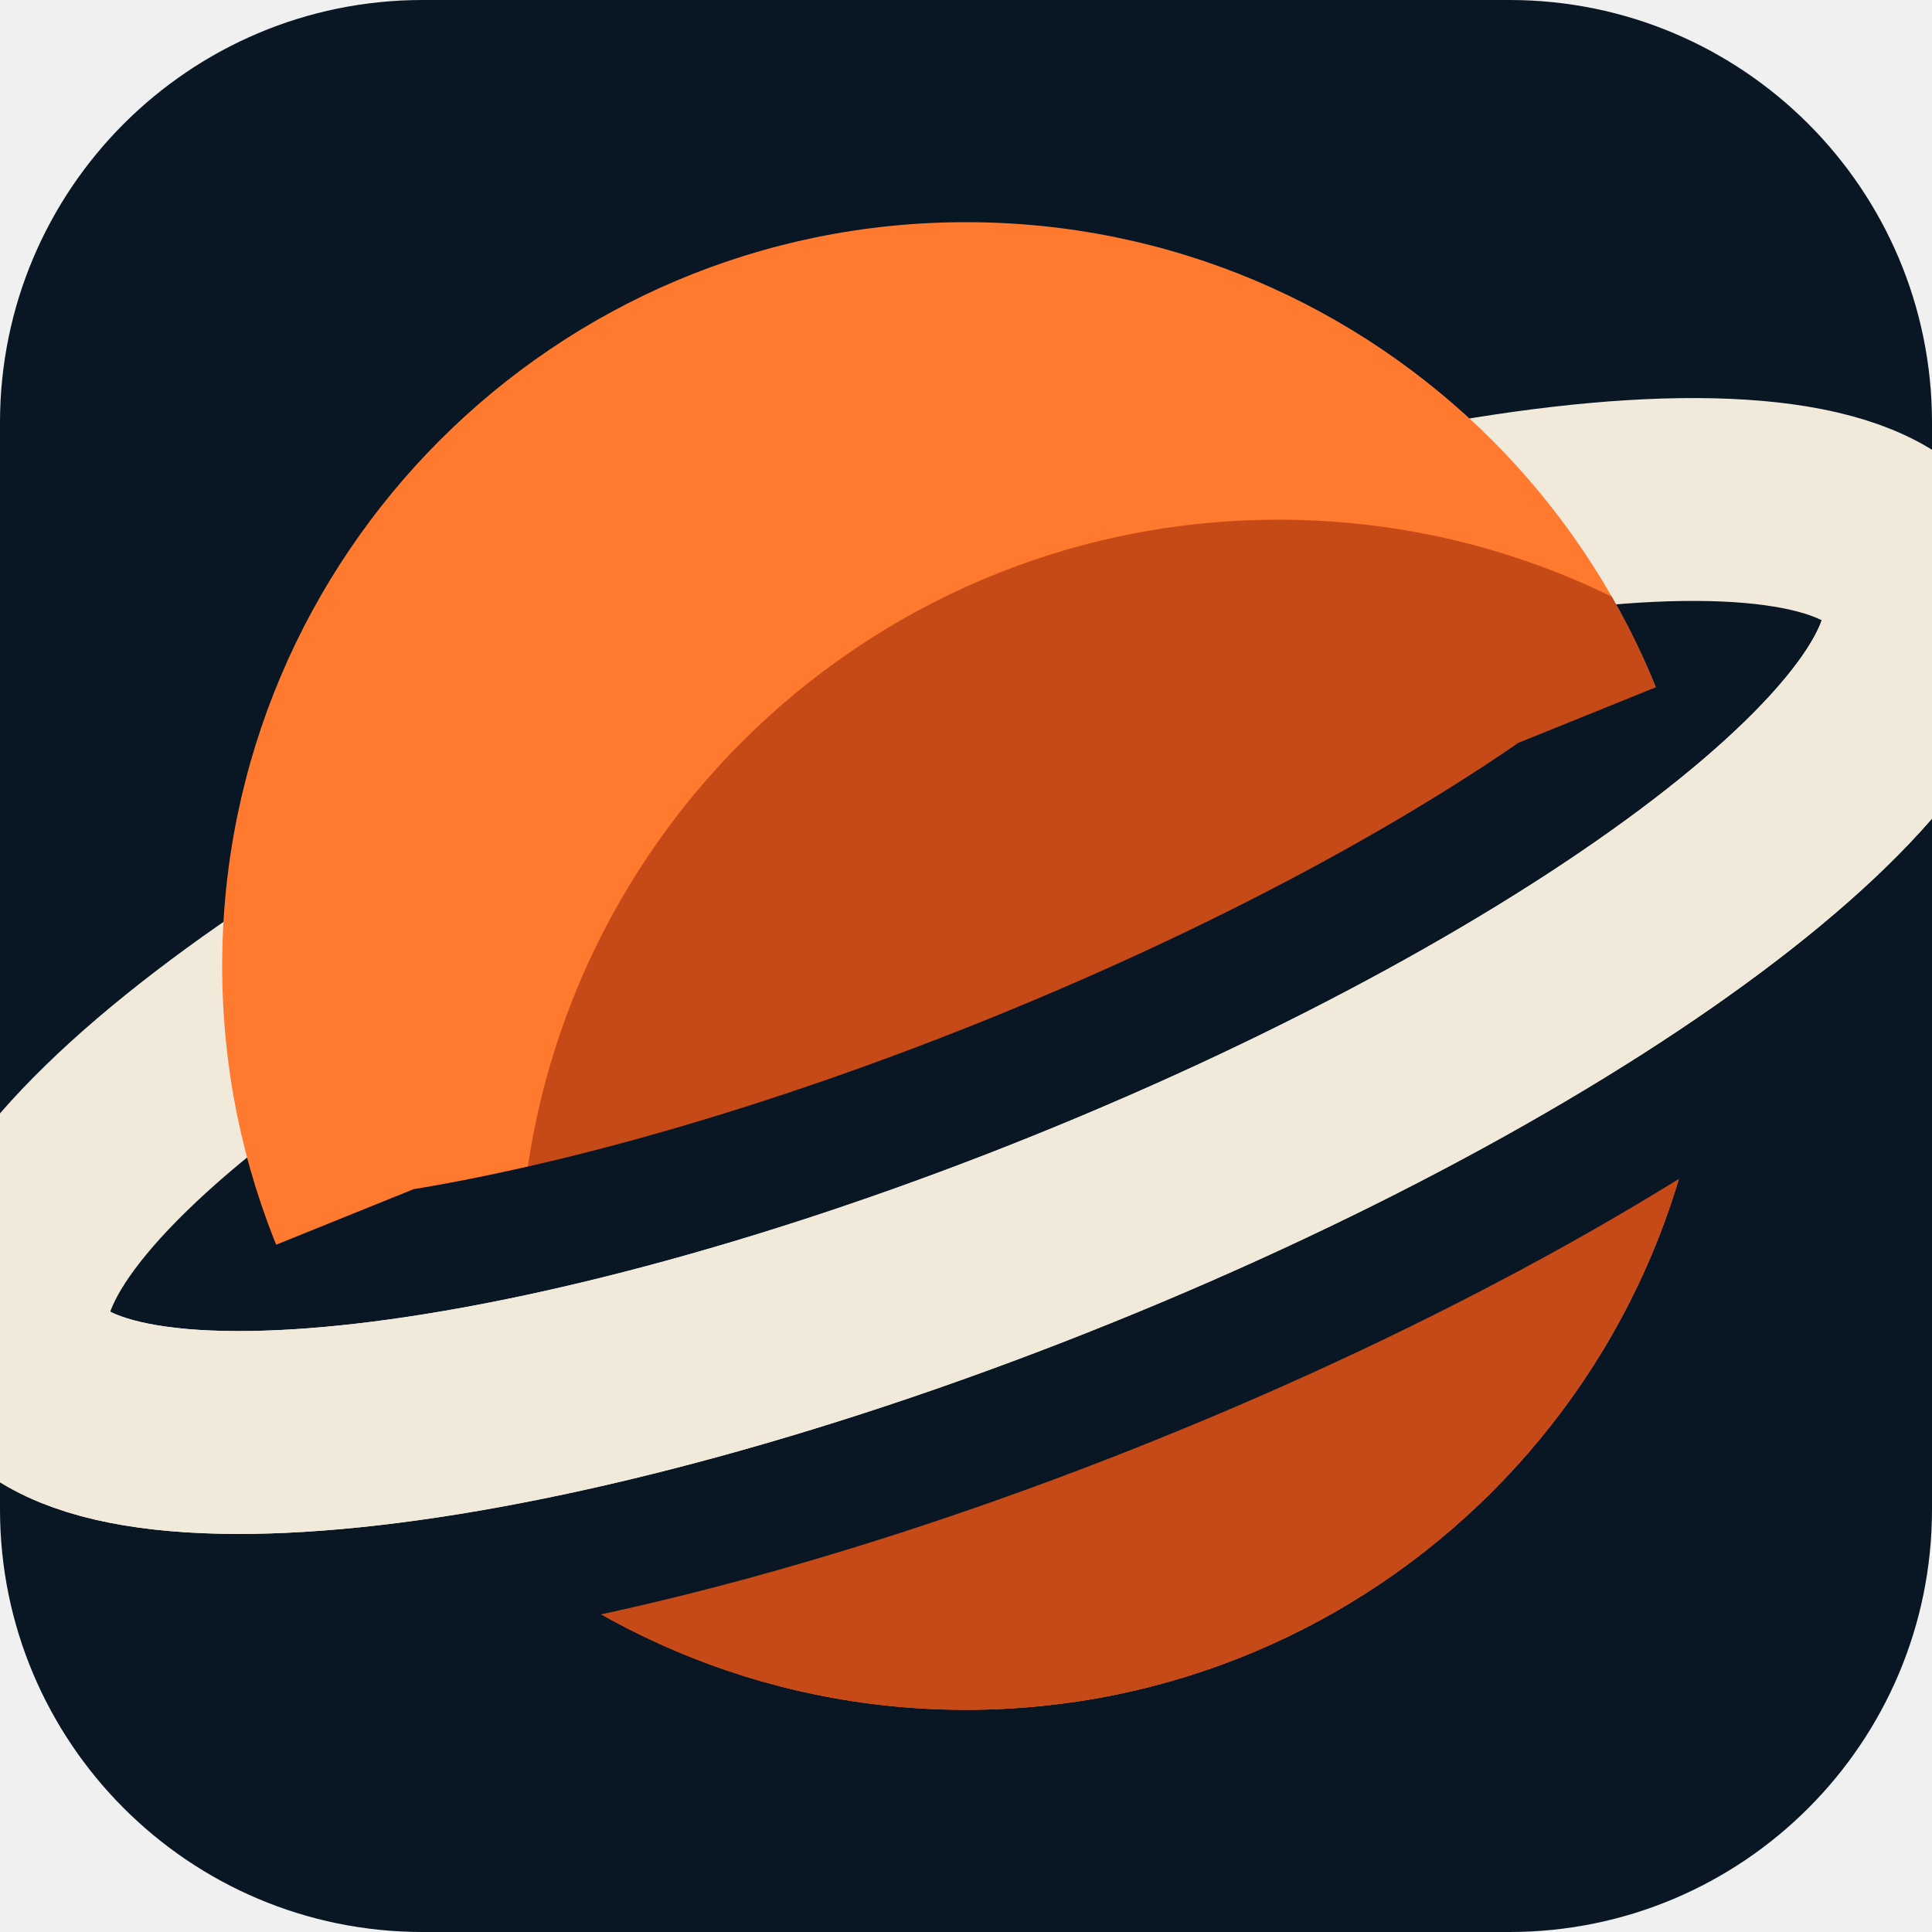
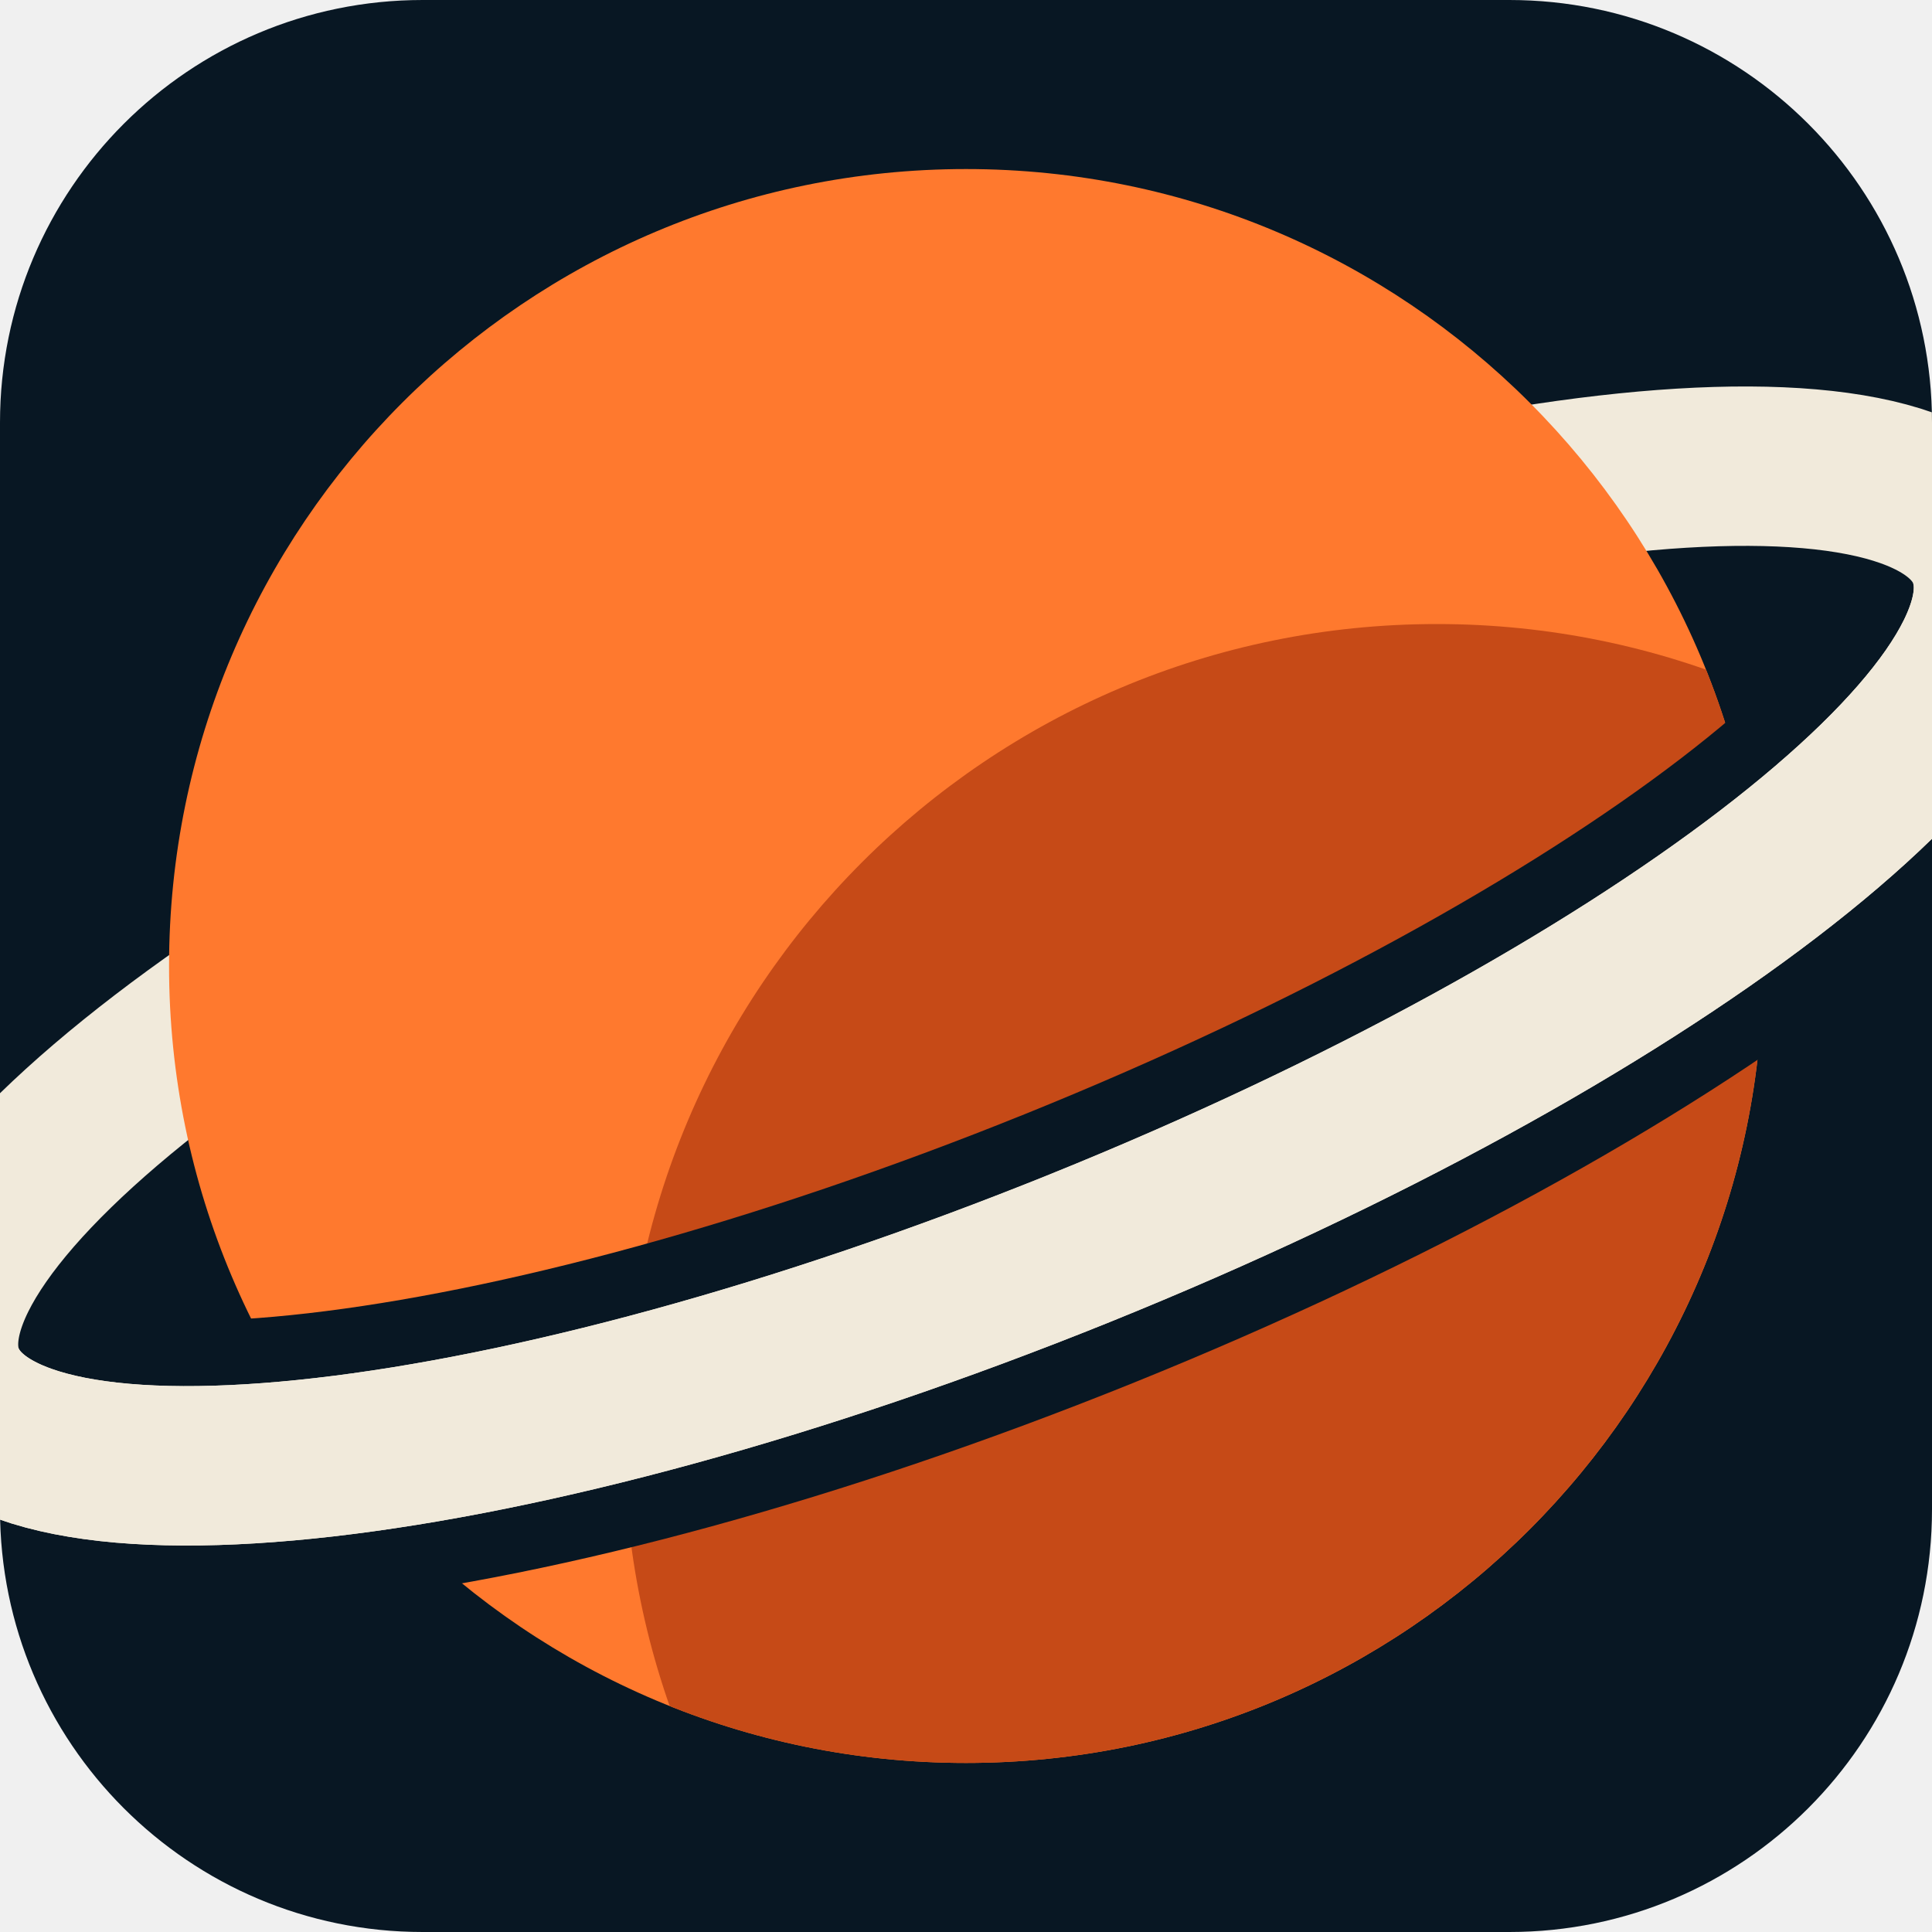
<svg xmlns="http://www.w3.org/2000/svg" viewBox="0 0 32 32">
  <defs>
    <clipPath id="tile">
      <rect width="32" height="32" rx="7" />
    </clipPath>
    <clipPath id="front">
      <path d="M-8 16H40V40H-8Z" transform="rotate(-22 16 16)" />
    </clipPath>
    <clipPath id="globe">
      <circle cx="16" cy="16" r="11" />
    </clipPath>
    <mask id="gap" maskUnits="userSpaceOnUse" x="-8" y="-8" width="48" height="48">
      <rect x="-8" y="-8" width="48" height="48" fill="#fff" />
      <g clip-path="url(#front)">
-         <ellipse cx="16" cy="16" rx="15.2" ry="4.2" transform="rotate(-22 16 16)" fill="none" stroke="#000" stroke-width="6.7" />
+         <ellipse cx="16" cy="16" rx="15.2" ry="4.2" transform="rotate(-22 16 16)" fill="none" stroke="#000" stroke-width="4.0" />
      </g>
    </mask>
  </defs>
  <rect width="32" height="32" rx="7" fill="#081723" />
  <g clip-path="url(#tile)">
-     <g transform="translate(-1.92 -1.92) scale(1.12)">
-       <ellipse cx="16" cy="16" rx="15.2" ry="4.2" transform="rotate(-22 16 16)" fill="none" stroke="#f1eadb" stroke-width="3.0" />
+     <g transform="translate(-3.20 -3.20) scale(1.2)">
+       <ellipse cx="16" cy="16" rx="15.2" ry="4.2" transform="rotate(-22 16 16)" fill="none" stroke="#f1eadb" stroke-width="2.2" />
      <g mask="url(#gap)">
        <circle cx="16" cy="16" r="11" fill="#ff792e" />
-         <circle cx="20.62" cy="20.62" r="11.22" fill="#c64a17" clip-path="url(#globe)" />
+         <circle cx="22.50" cy="22.50" r="11.22" fill="#c64a17" clip-path="url(#globe)" />
      </g>
      <g clip-path="url(#front)">
-         <ellipse cx="16" cy="16" rx="15.2" ry="4.2" transform="rotate(-22 16 16)" fill="none" stroke="#f1eadb" stroke-width="3.0" />
+         <ellipse cx="16" cy="16" rx="15.2" ry="4.2" transform="rotate(-22 16 16)" fill="none" stroke="#f1eadb" stroke-width="2.2" />
      </g>
    </g>
  </g>
</svg>
